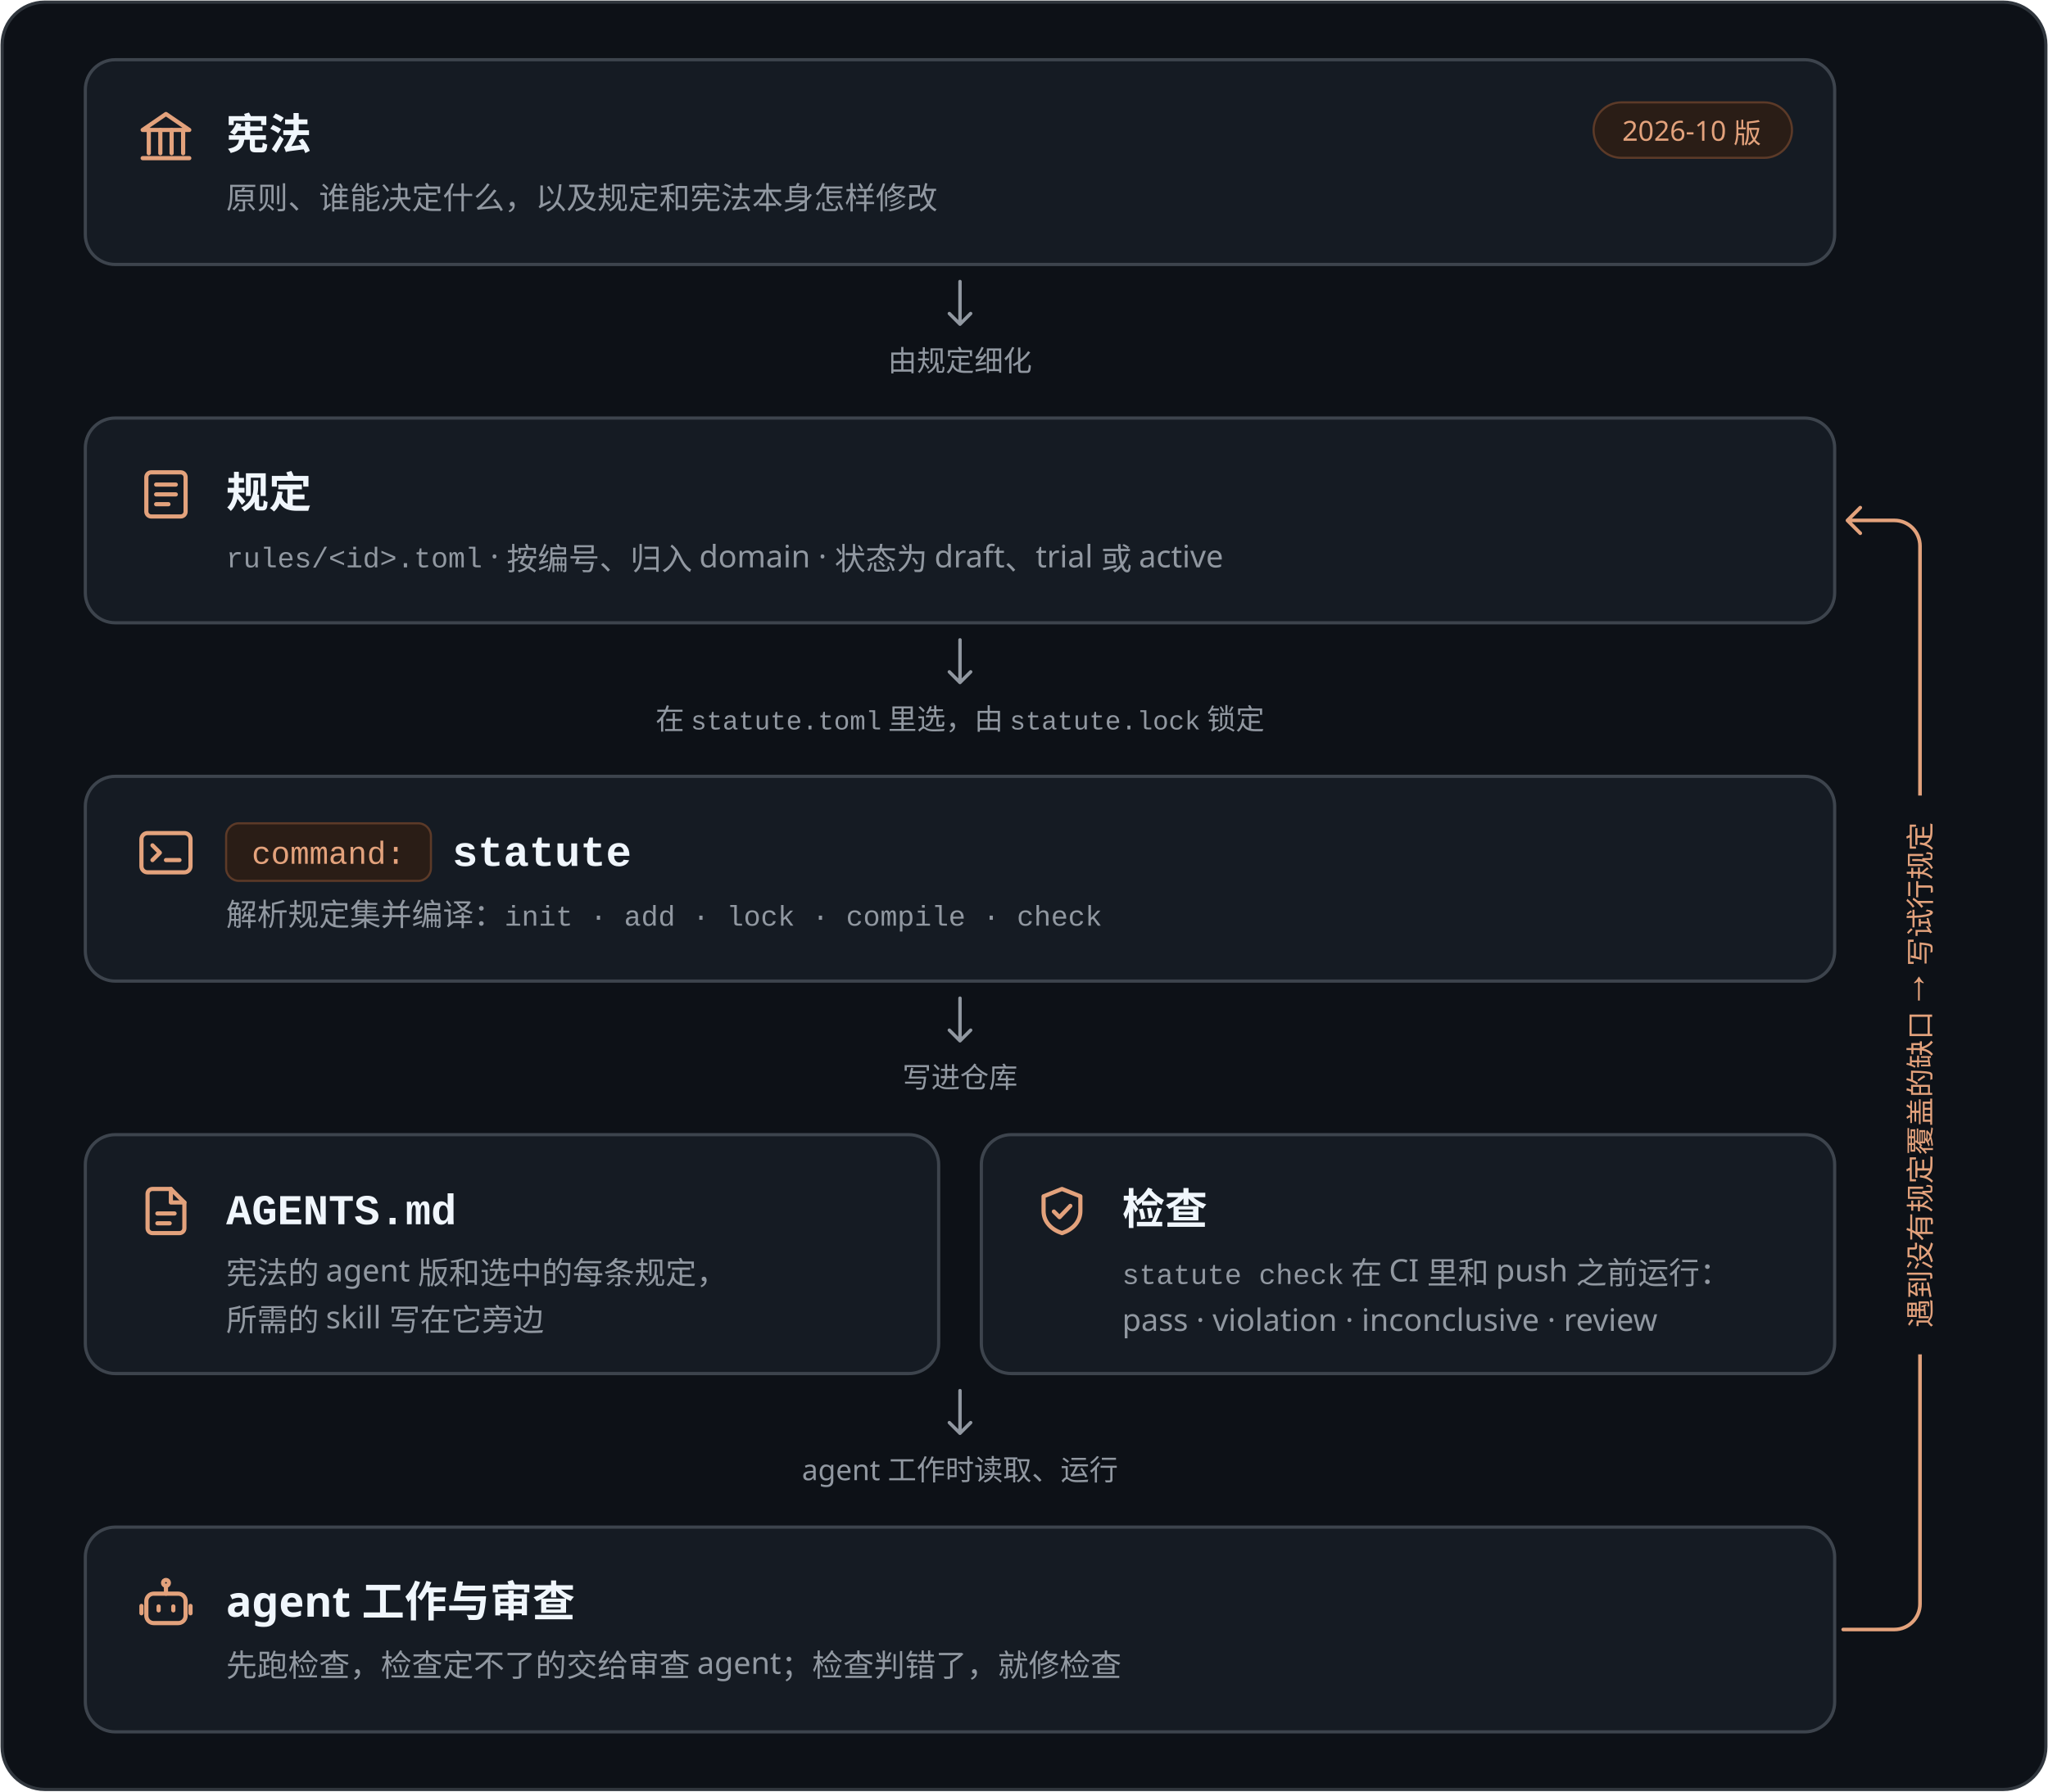
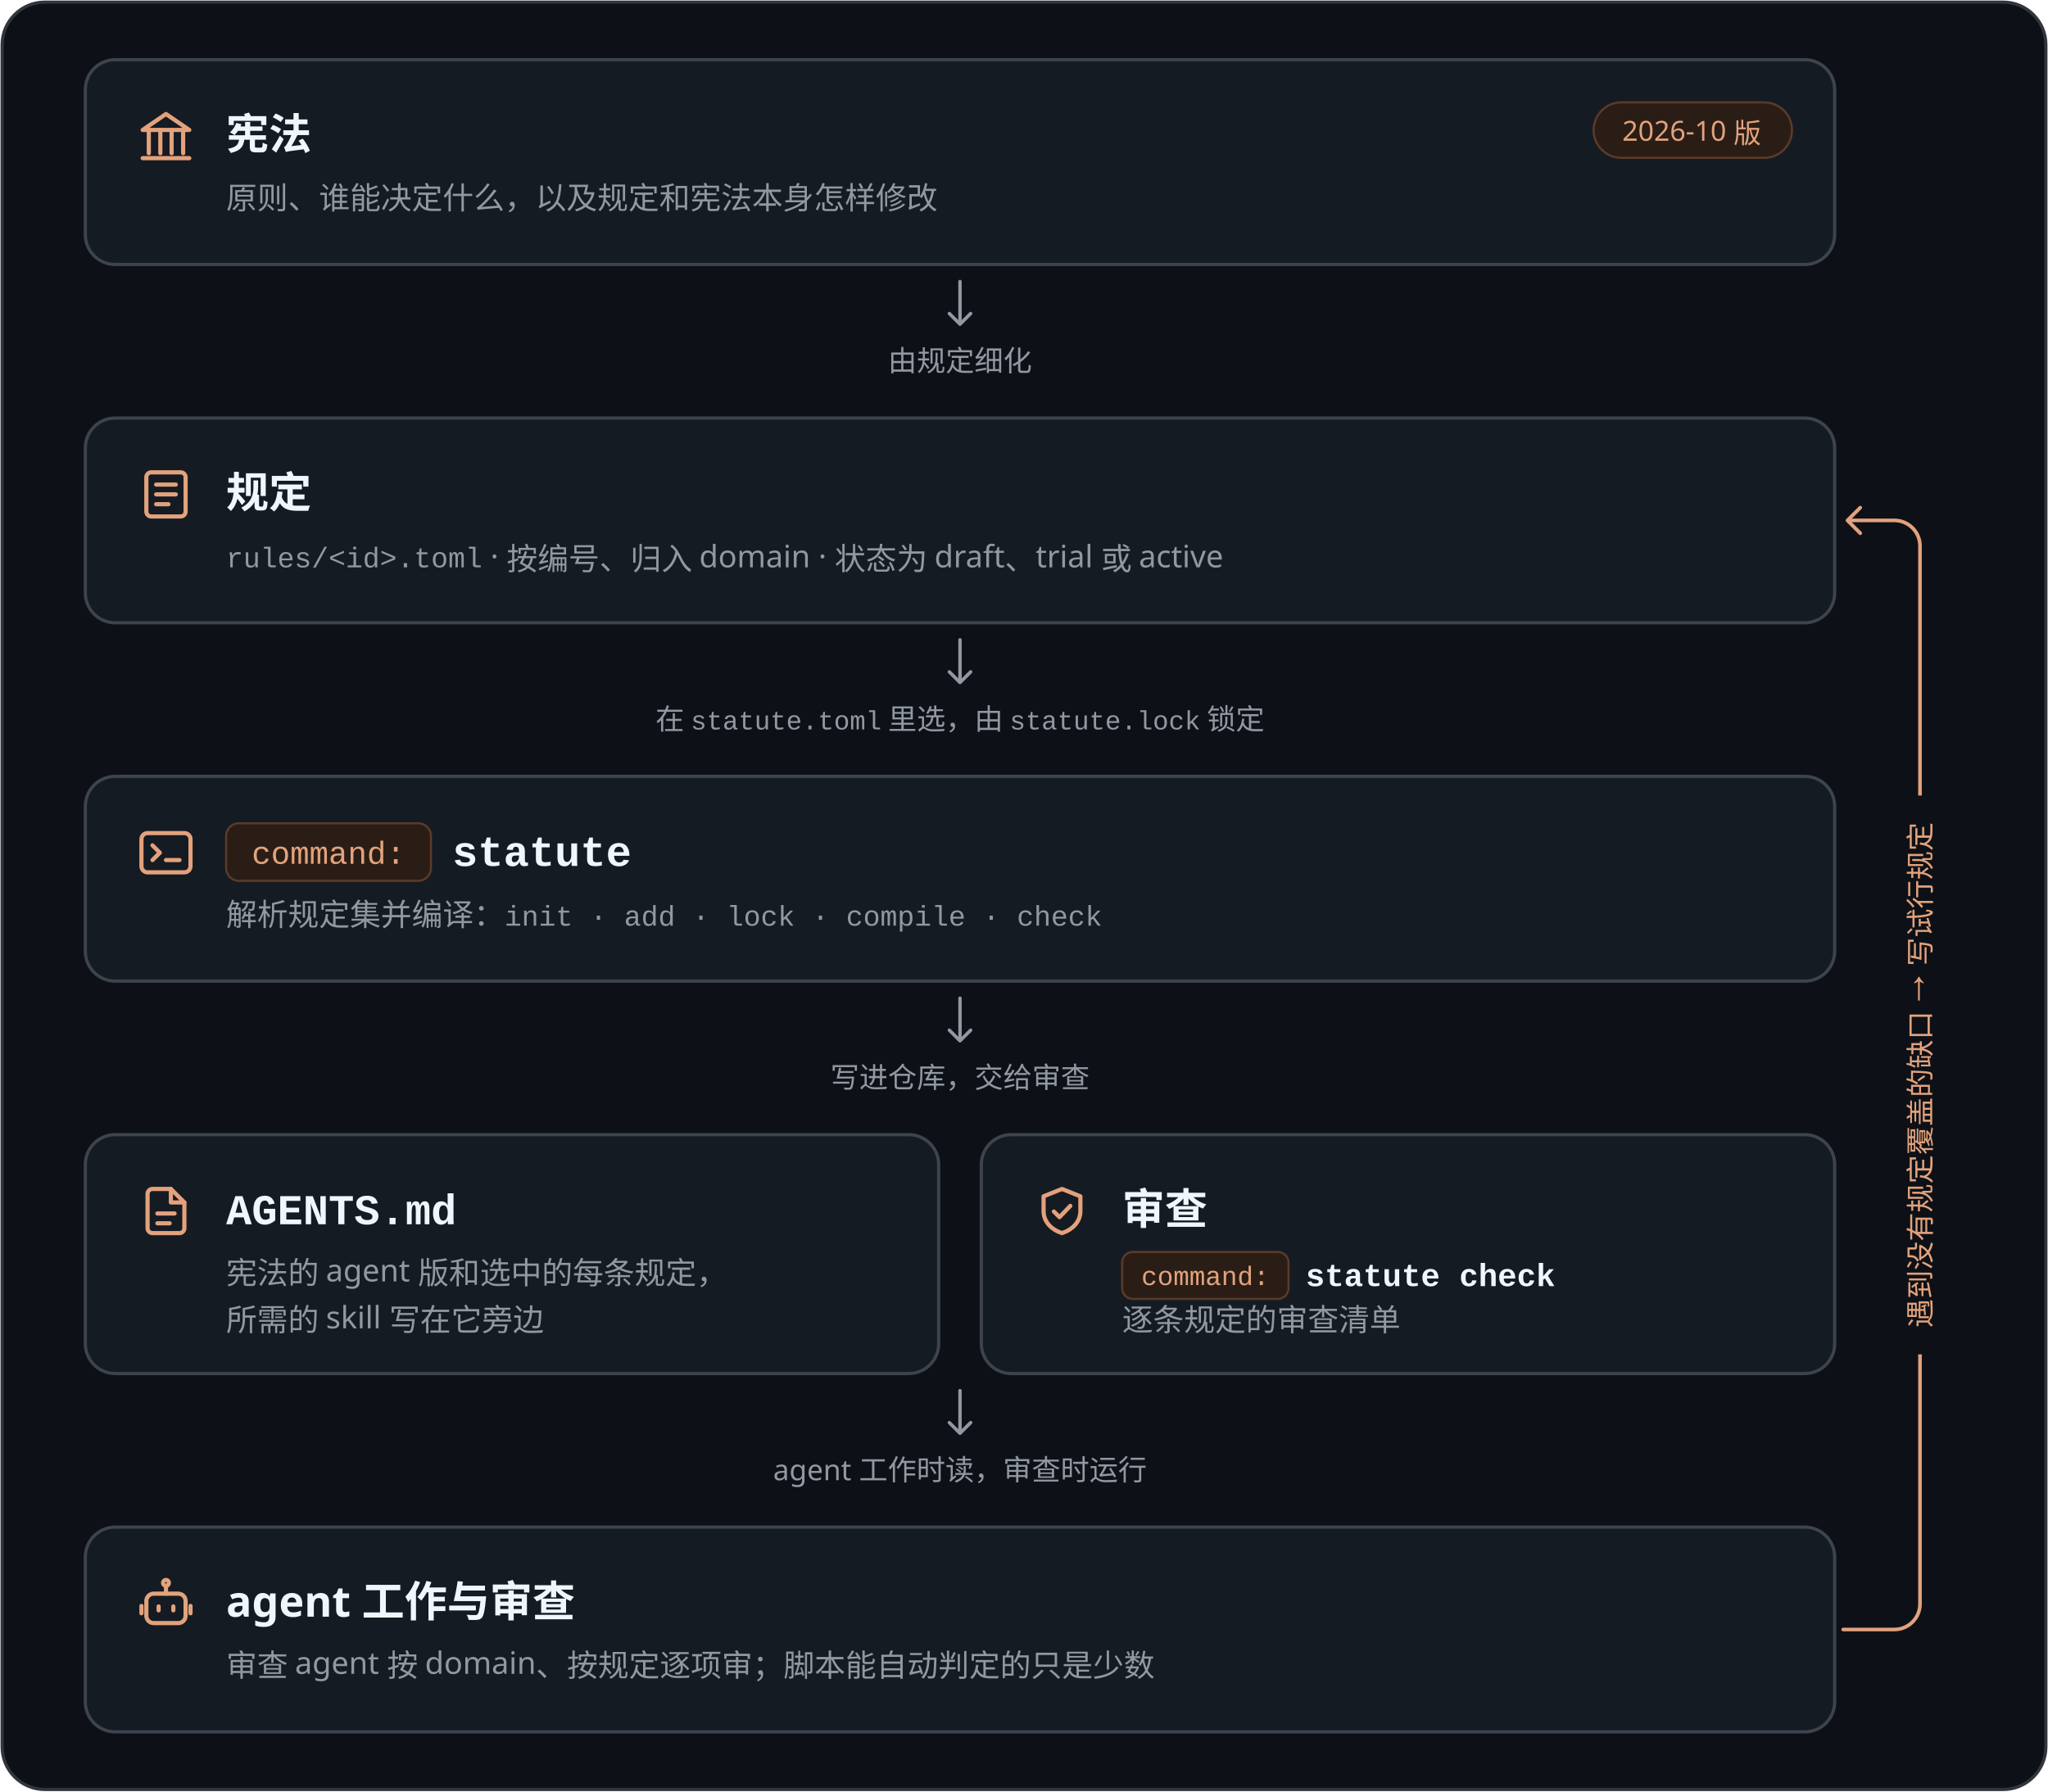
<svg xmlns="http://www.w3.org/2000/svg" viewBox="0 0 960 840" width="960" height="840" role="img" aria-labelledby="t">
  <g font-family="-apple-system, BlinkMacSystemFont, &quot;Segoe UI&quot;, &quot;Noto Sans&quot;, Helvetica, Arial, &quot;PingFang SC&quot;, &quot;Hiragino Sans GB&quot;, &quot;Microsoft YaHei&quot;, &quot;Noto Sans CJK SC&quot;, sans-serif">
    <rect x="1" y="1" width="958" height="838" rx="20" fill="#0d1117" stroke="#30363d" stroke-width="1.5" />
    <rect x="40" y="28" width="820" height="96" rx="14" fill="#151b23" stroke="#3d444d" stroke-width="1.5" />
    <g transform="translate(64 50) scale(1.15)" fill="none" stroke="#e3a27c" stroke-width="1.7" stroke-linecap="round" stroke-linejoin="round">
      <path d="M2.5 9.5 12 3l9.5 6.5z" />
      <path d="M5 9.5V19M9.7 9.5V19M14.3 9.5V19M19 9.5V19M2.5 21h19" />
    </g>
    <text x="106" y="70" font-size="20" font-weight="600" fill="#f0f6fc">宪法</text>
    <rect x="747" y="48" width="93" height="26" rx="13" fill="#2a1d16" stroke="#5c3a28" />
    <text x="793" y="66" font-size="13" font-weight="500" text-anchor="middle" fill="#e3a27c">2026-10 版</text>
    <text x="106" y="98" font-size="14.5" fill="#9198a1">原则、谁能决定什么，以及规定和宪法本身怎样修改</text>
    <path d="M450 132v20M445 147l5 5 5-5" fill="none" stroke="#9198a1" stroke-width="1.6" stroke-linecap="round" stroke-linejoin="round" />
    <text x="450" y="174" font-size="13.5" text-anchor="middle" fill="#9198a1">由规定细化</text>
    <rect x="40" y="196" width="820" height="96" rx="14" fill="#151b23" stroke="#3d444d" stroke-width="1.5" />
    <g transform="translate(64 218) scale(1.15)" fill="none" stroke="#e3a27c" stroke-width="1.7" stroke-linecap="round" stroke-linejoin="round">
      <rect x="4" y="3" width="16" height="18" rx="2" />
      <path d="M8 8h8M8 12h8M8 16h5" />
    </g>
    <text x="106" y="238" font-size="20" font-weight="600" fill="#f0f6fc">规定</text>
    <text x="106" y="266" font-size="14.5" fill="#9198a1">
      <tspan font-family="ui-monospace, SFMono-Regular, &quot;SF Mono&quot;, Menlo, Consolas, &quot;Liberation Mono&quot;, monospace" font-size="0.92em">rules/&lt;id&gt;.toml</tspan> · 按编号、归入 domain · 状态为 draft、trial 或 active</text>
    <path d="M450 300v20M445 315l5 5 5-5" fill="none" stroke="#9198a1" stroke-width="1.6" stroke-linecap="round" stroke-linejoin="round" />
    <text x="450" y="342" font-size="13.5" text-anchor="middle" fill="#9198a1">在 <tspan font-family="ui-monospace, SFMono-Regular, &quot;SF Mono&quot;, Menlo, Consolas, &quot;Liberation Mono&quot;, monospace" font-size="0.92em">statute.toml</tspan> 里选，由 <tspan font-family="ui-monospace, SFMono-Regular, &quot;SF Mono&quot;, Menlo, Consolas, &quot;Liberation Mono&quot;, monospace" font-size="0.92em">statute.lock</tspan> 锁定</text>
    <rect x="40" y="364" width="820" height="96" rx="14" fill="#151b23" stroke="#3d444d" stroke-width="1.5" />
    <g transform="translate(64 386) scale(1.15)" fill="none" stroke="#e3a27c" stroke-width="1.7" stroke-linecap="round" stroke-linejoin="round">
      <rect x="2" y="4" width="20" height="16" rx="2.5" />
      <path d="m6.5 9 3 3-3 3M12 15h5.5" />
    </g>
    <rect x="106" y="386" width="96" height="27" rx="6" fill="#2a1d16" stroke="#5c3a28" />
    <text x="154" y="405" font-size="15" font-weight="500" text-anchor="middle" fill="#e3a27c" font-family="ui-monospace, SFMono-Regular, &quot;SF Mono&quot;, Menlo, Consolas, &quot;Liberation Mono&quot;, monospace">command:</text>
    <text x="212" y="406" font-size="20" font-weight="600" fill="#f0f6fc" font-family="ui-monospace, SFMono-Regular, &quot;SF Mono&quot;, Menlo, Consolas, &quot;Liberation Mono&quot;, monospace">statute</text>
    <text x="106" y="434" font-size="14.5" fill="#9198a1">解析规定集并编译：<tspan font-family="ui-monospace, SFMono-Regular, &quot;SF Mono&quot;, Menlo, Consolas, &quot;Liberation Mono&quot;, monospace" font-size="0.92em">init · add · lock · compile · check</tspan>
    </text>
    <path d="M450 468v20M445 483l5 5 5-5" fill="none" stroke="#9198a1" stroke-width="1.6" stroke-linecap="round" stroke-linejoin="round" />
-     <text x="450" y="510" font-size="13.5" text-anchor="middle" fill="#9198a1">写进仓库</text>
+     <text x="450" y="510" font-size="13.5" text-anchor="middle" fill="#9198a1">写进仓库，交给审查</text>
    <rect x="40" y="532" width="400" height="112" rx="14" fill="#151b23" stroke="#3d444d" stroke-width="1.5" />
    <g transform="translate(64 554) scale(1.15)" fill="none" stroke="#e3a27c" stroke-width="1.7" stroke-linecap="round" stroke-linejoin="round">
      <path d="M14 3H6.5A2 2 0 0 0 4.5 5v14a2 2 0 0 0 2 2h11a2 2 0 0 0 2-2V8.5z" />
      <path d="M14 3v5.5h5.5M8.5 13h7M8.5 17h5" />
    </g>
    <text x="106" y="574" font-size="20" font-weight="600" fill="#f0f6fc">
      <tspan font-family="ui-monospace, SFMono-Regular, &quot;SF Mono&quot;, Menlo, Consolas, &quot;Liberation Mono&quot;, monospace">AGENTS.md</tspan>
    </text>
    <text x="106" y="602" font-size="14.5" fill="#9198a1">宪法的 agent 版和选中的每条规定，</text>
    <text x="106" y="624" font-size="14.5" fill="#9198a1">所需的 skill 写在它旁边</text>
    <rect x="460" y="532" width="400" height="112" rx="14" fill="#151b23" stroke="#3d444d" stroke-width="1.5" />
    <g transform="translate(484 554) scale(1.15)" fill="none" stroke="#e3a27c" stroke-width="1.7" stroke-linecap="round" stroke-linejoin="round">
      <path d="M12 3 19.5 6v6c0 4.4-3.2 7.6-7.5 9-4.3-1.4-7.5-4.6-7.5-9V6z" />
      <path d="m8.7 12.2 2.3 2.3 4.4-4.6" />
    </g>
-     <text x="526" y="574" font-size="20" font-weight="600" fill="#f0f6fc">检查</text>
-     <text x="526" y="602" font-size="14.5" fill="#9198a1">
-       <tspan font-family="ui-monospace, SFMono-Regular, &quot;SF Mono&quot;, Menlo, Consolas, &quot;Liberation Mono&quot;, monospace" font-size="0.92em">statute check</tspan> 在 CI 里和 push 之前运行：</text>
-     <text x="526" y="624" font-size="14.5" fill="#9198a1">pass · violation · inconclusive · review</text>
+     <text x="526" y="574" font-size="20" font-weight="600" fill="#f0f6fc">审查</text>
+     <rect x="526" y="587" width="78" height="22" rx="5" fill="#2a1d16" stroke="#5c3a28" />
+     <text x="565" y="602.5" font-size="12.5" font-weight="500" text-anchor="middle" fill="#e3a27c" font-family="ui-monospace, SFMono-Regular, &quot;SF Mono&quot;, Menlo, Consolas, &quot;Liberation Mono&quot;, monospace">command:</text>
+     <text x="612" y="603" font-size="15" font-weight="600" fill="#f0f6fc" font-family="ui-monospace, SFMono-Regular, &quot;SF Mono&quot;, Menlo, Consolas, &quot;Liberation Mono&quot;, monospace">statute check</text>
+     <text x="526" y="624" font-size="14.5" fill="#9198a1">逐条规定的审查清单</text>
    <path d="M450 652v20M445 667l5 5 5-5" fill="none" stroke="#9198a1" stroke-width="1.6" stroke-linecap="round" stroke-linejoin="round" />
-     <text x="450" y="694" font-size="13.5" text-anchor="middle" fill="#9198a1">agent 工作时读取、运行</text>
+     <text x="450" y="694" font-size="13.5" text-anchor="middle" fill="#9198a1">agent 工作时读，审查时运行</text>
    <rect x="40" y="716" width="820" height="96" rx="14" fill="#151b23" stroke="#3d444d" stroke-width="1.5" />
    <g transform="translate(64 738) scale(1.15)" fill="none" stroke="#e3a27c" stroke-width="1.7" stroke-linecap="round" stroke-linejoin="round">
      <rect x="4" y="8" width="16" height="12" rx="3" />
      <path d="M12 8V4.8" />
      <circle cx="12" cy="3.6" r="1.2" />
      <path d="M9 13.2v1.6M15 13.2v1.6M2 13v3M22 13v3" />
    </g>
    <text x="106" y="758" font-size="20" font-weight="600" fill="#f0f6fc">agent 工作与审查</text>
-     <text x="106" y="786" font-size="14.5" fill="#9198a1">先跑检查，检查定不了的交给审查 agent；检查判错了，就修检查</text>
+     <text x="106" y="786" font-size="14.5" fill="#9198a1">审查 agent 按 domain、按规定逐项审；脚本能自动判定的只是少数</text>
    <path d="M864 764H888a12 12 0 0 0 12-12V256a12 12 0 0 0-12-12H866M872 238l-6 6 6 6" fill="none" stroke="#e3a27c" stroke-width="1.7" stroke-linecap="round" stroke-linejoin="round" />
    <rect x="887" y="373" width="26" height="262" fill="#0d1117" />
    <text transform="translate(905 504) rotate(-90)" font-size="13.5" text-anchor="middle" fill="#e3a27c">遇到没有规定覆盖的缺口 → 写试行规定</text>
  </g>
</svg>
